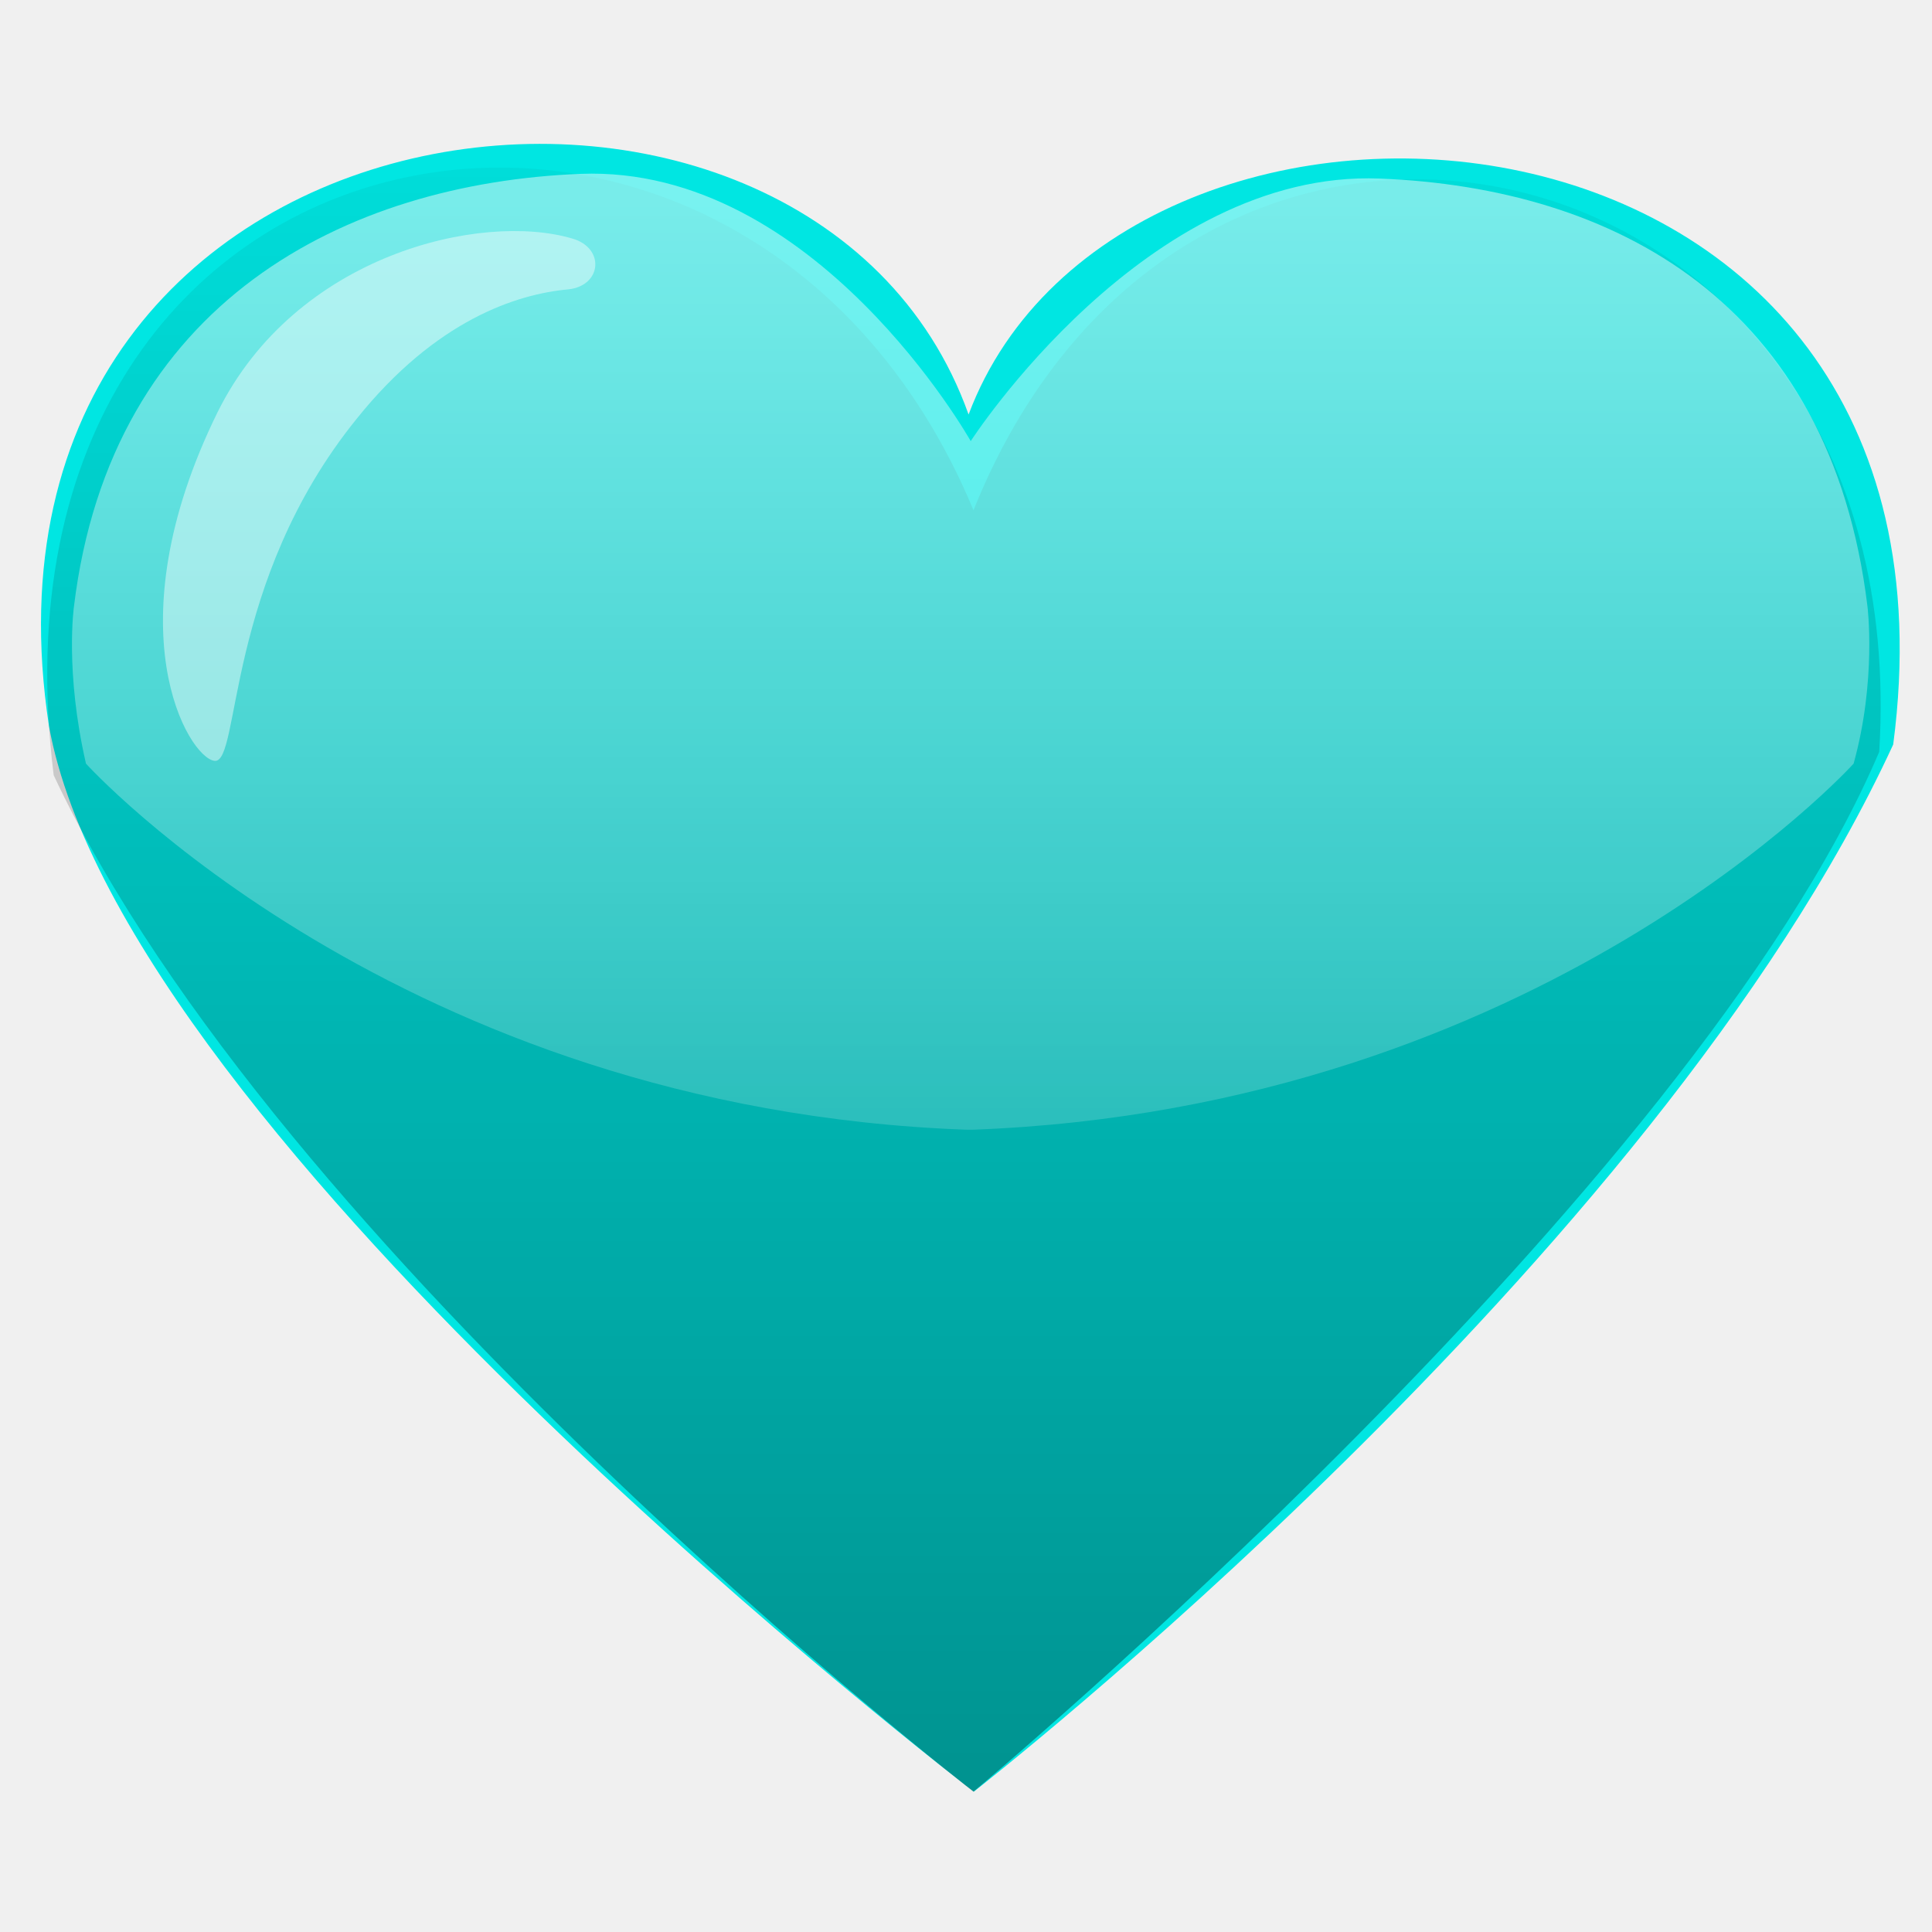
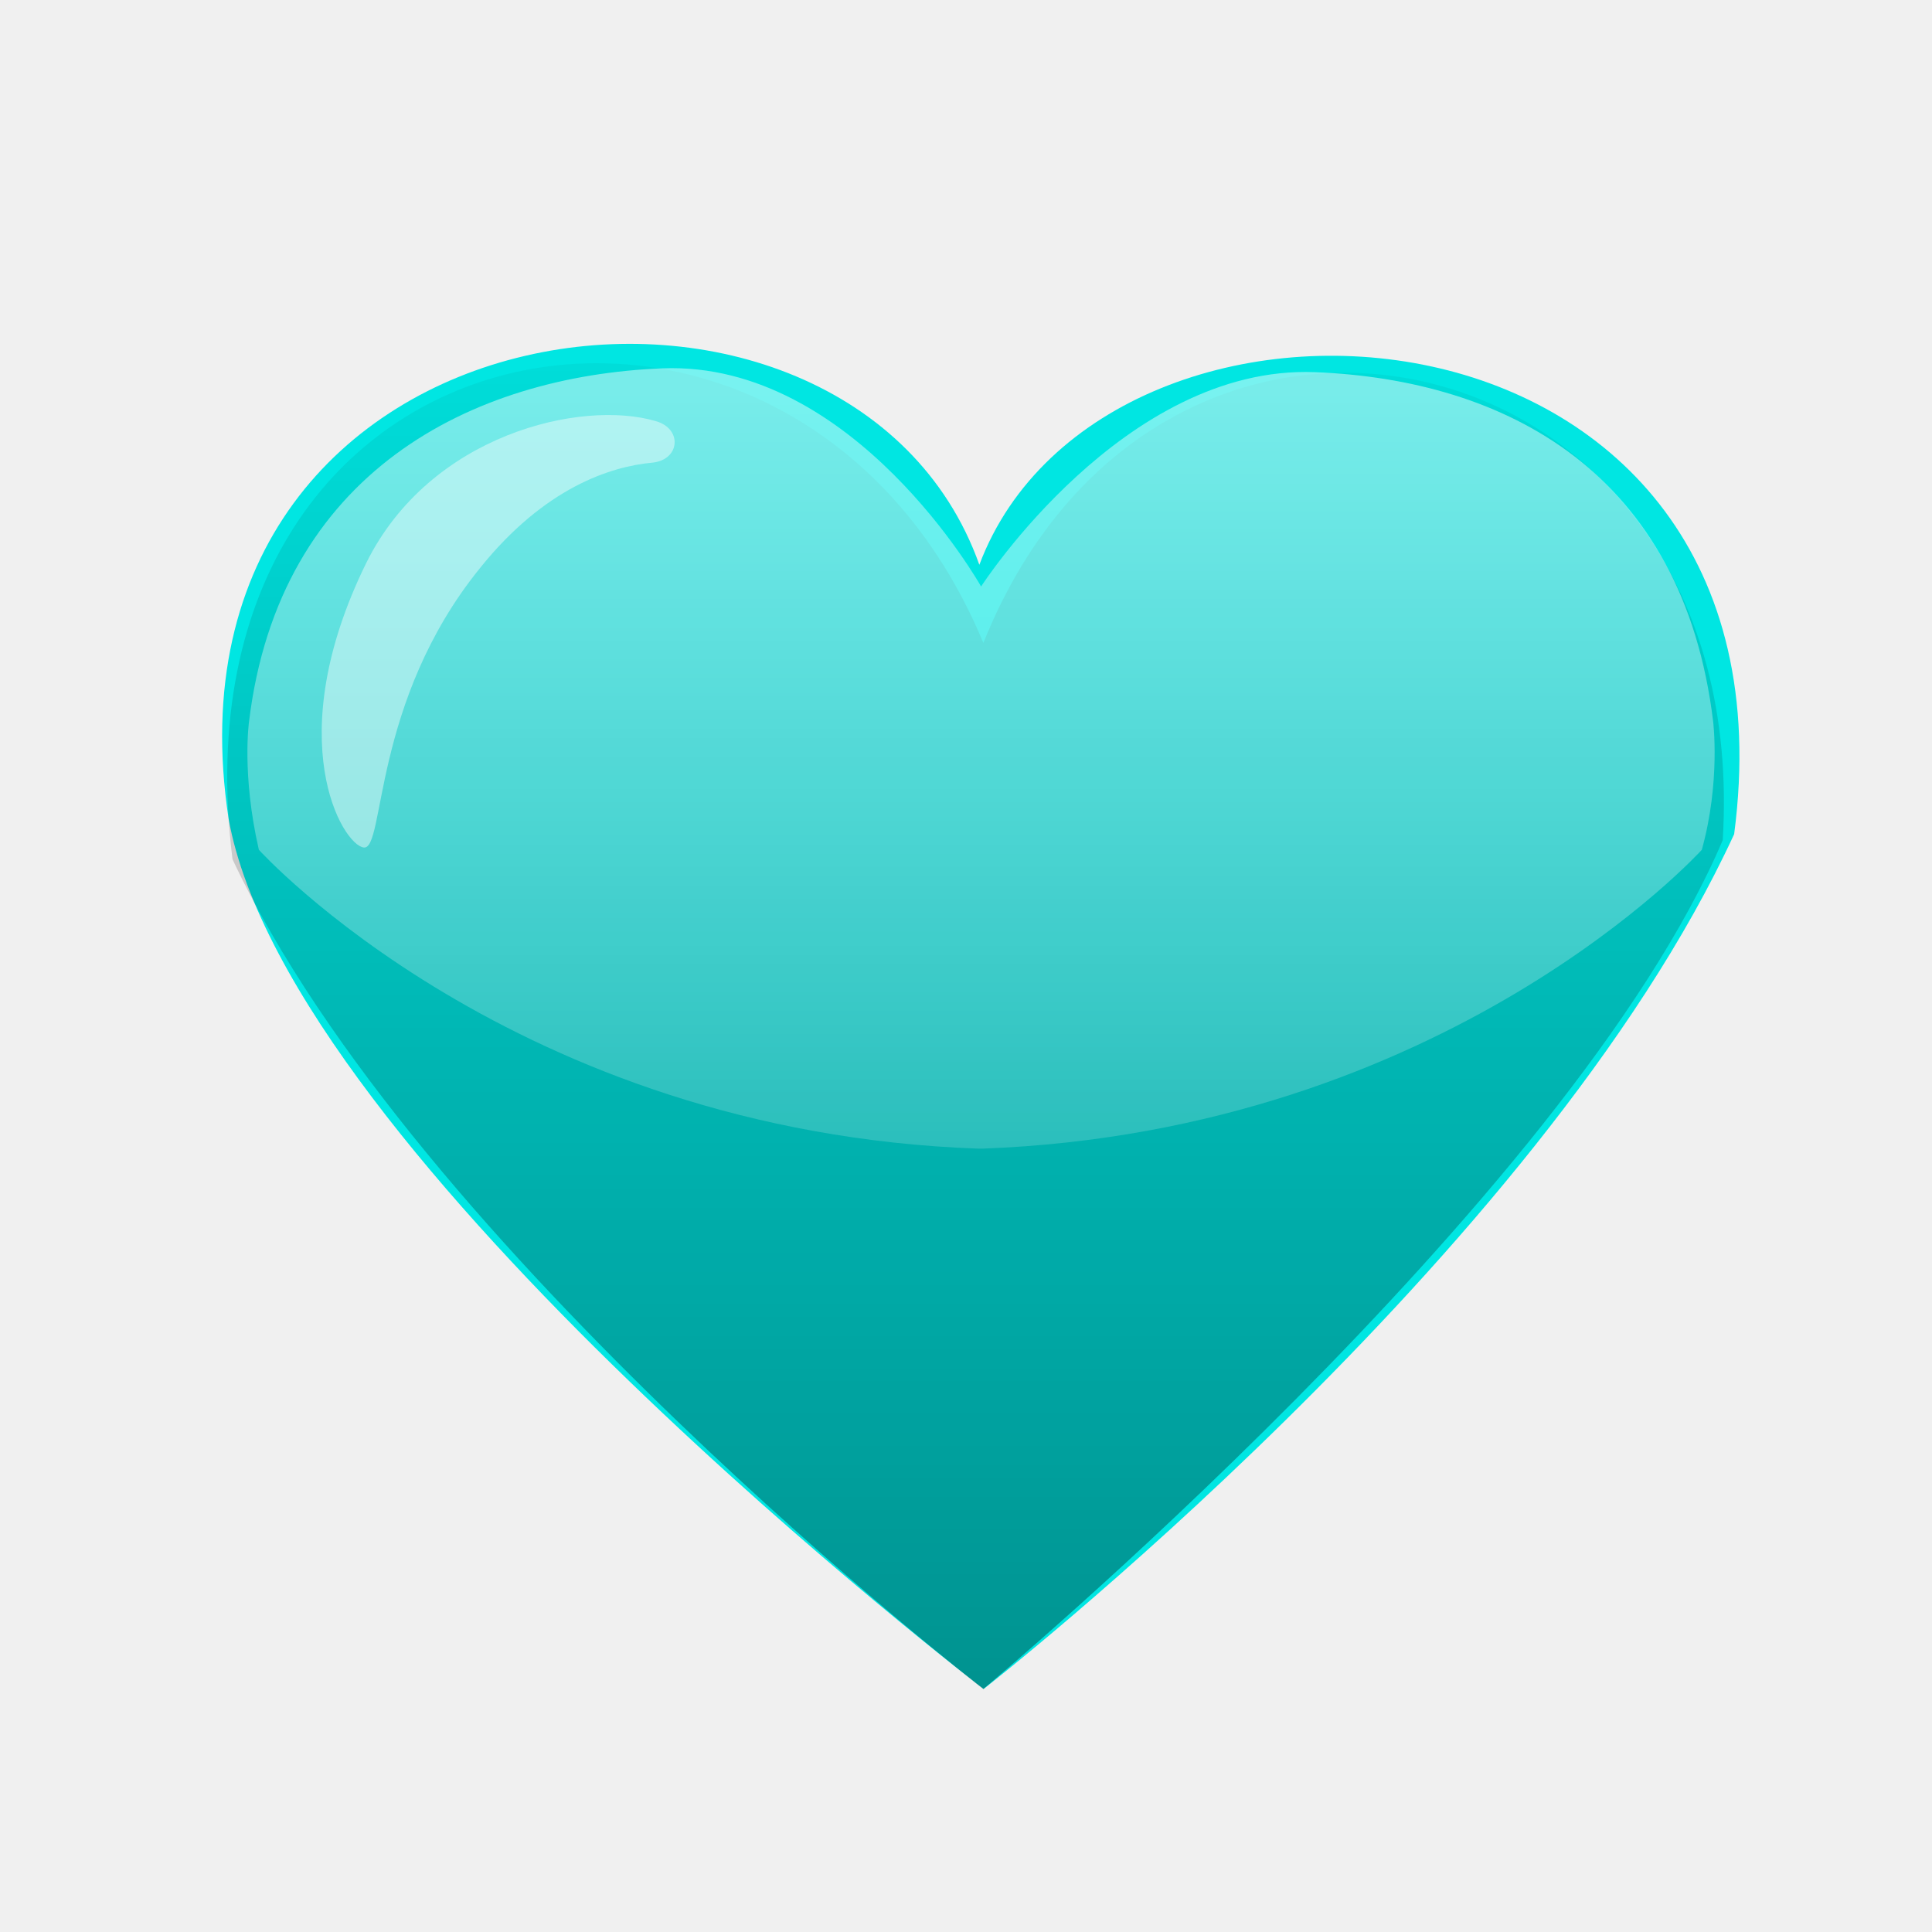
<svg xmlns="http://www.w3.org/2000/svg" viewBox="0 0 1024 1024" style="enable-background:new 0 0 1025 1025;">
  <defs>
    <style type="text/css">
	.st0{fill:#00E6E2;}
	.st1{opacity:0.4;fill:url(#SVGID_1_);}
	.st2{opacity:0.47;fill:url(#SVGID_2_);}
	.st3{opacity:0.43;fill:#FFFFFF;}
</style>
  </defs>
  <linearGradient id="SVGID_1_" gradientUnits="userSpaceOnUse" x1="448.333" y1="399.975" x2="448.333" y2="171.982" gradientTransform="matrix(1, 0, 0, 0.953537, 0, 17.60012)">
    <stop offset="0" style="stop-color:#000000" />
    <stop offset="1" style="stop-color:#000000;stop-opacity:0" />
  </linearGradient>
  <linearGradient id="SVGID_2_" gradientUnits="userSpaceOnUse" x1="448" y1="206.485" x2="448" y2="362.83">
    <stop offset="0" style="stop-color:#FFFFFF" />
    <stop offset="1" style="stop-color:#FFFFFF;stop-opacity:0" />
  </linearGradient>
-   <g transform="scale(4.9) translate(-343, -185)">
+   <g transform="scale(4.0) translate(-318, -155)">
    <path class="st0" d="M 447.769 229.837 C 430.634 181.721 337.566 192.9 348.291 263.5 C 356.336 308.332 448.332 378.8 448.332 378.8 C 448.332 378.8 522.037 321.42 547.784 265.529 C 557.444 191.886 464.368 185.779 447.769 229.837 Z" style="" />
    <path class="st1" d="M 448.3 240.19 C 423.497 180.507 339.629 194.943 348.807 268.857 C 373.058 320.548 448.3 378.8 448.3 378.8 C 448.3 378.8 526.078 313.859 546.271 266.321 C 550.377 199.001 472.052 181.014 448.3 240.19 Z" style="" />
    <path class="st2" d="M 545 250.6 C 541 217.6 517.536 205.314 492.236 204.314 C 466.936 203.314 448 232.715 448 232.715 C 448 232.715 431.193 202.807 405.793 203.807 C 380.493 204.807 355 217.6 351 250.6 C 351 250.6 350 257.586 352.3 267.6 C 352.3 267.6 386.1 305 447.6 307.2 C 447.7 307.2 447.8 307.2 447.9 307.2 C 448 307.2 448.1 307.2 448.2 307.2 C 509.8 304.9 543.5 267.6 543.5 267.6 C 546 258.6 545 250.6 545 250.6 Z" />
    <path class="st3" d="M 404.473 216.3 C 398.933 216.8 390.152 219.6 381.58 230.3 C 367.259 248 369.036 267.6 366.213 267.3 C 363.391 267 355.028 253 366.527 229.6 C 374.994 212.5 395.065 207.9 404.891 210.8 C 408.446 211.8 408.132 215.9 404.473 216.3 Z" style="" />
  </g>
</svg>
